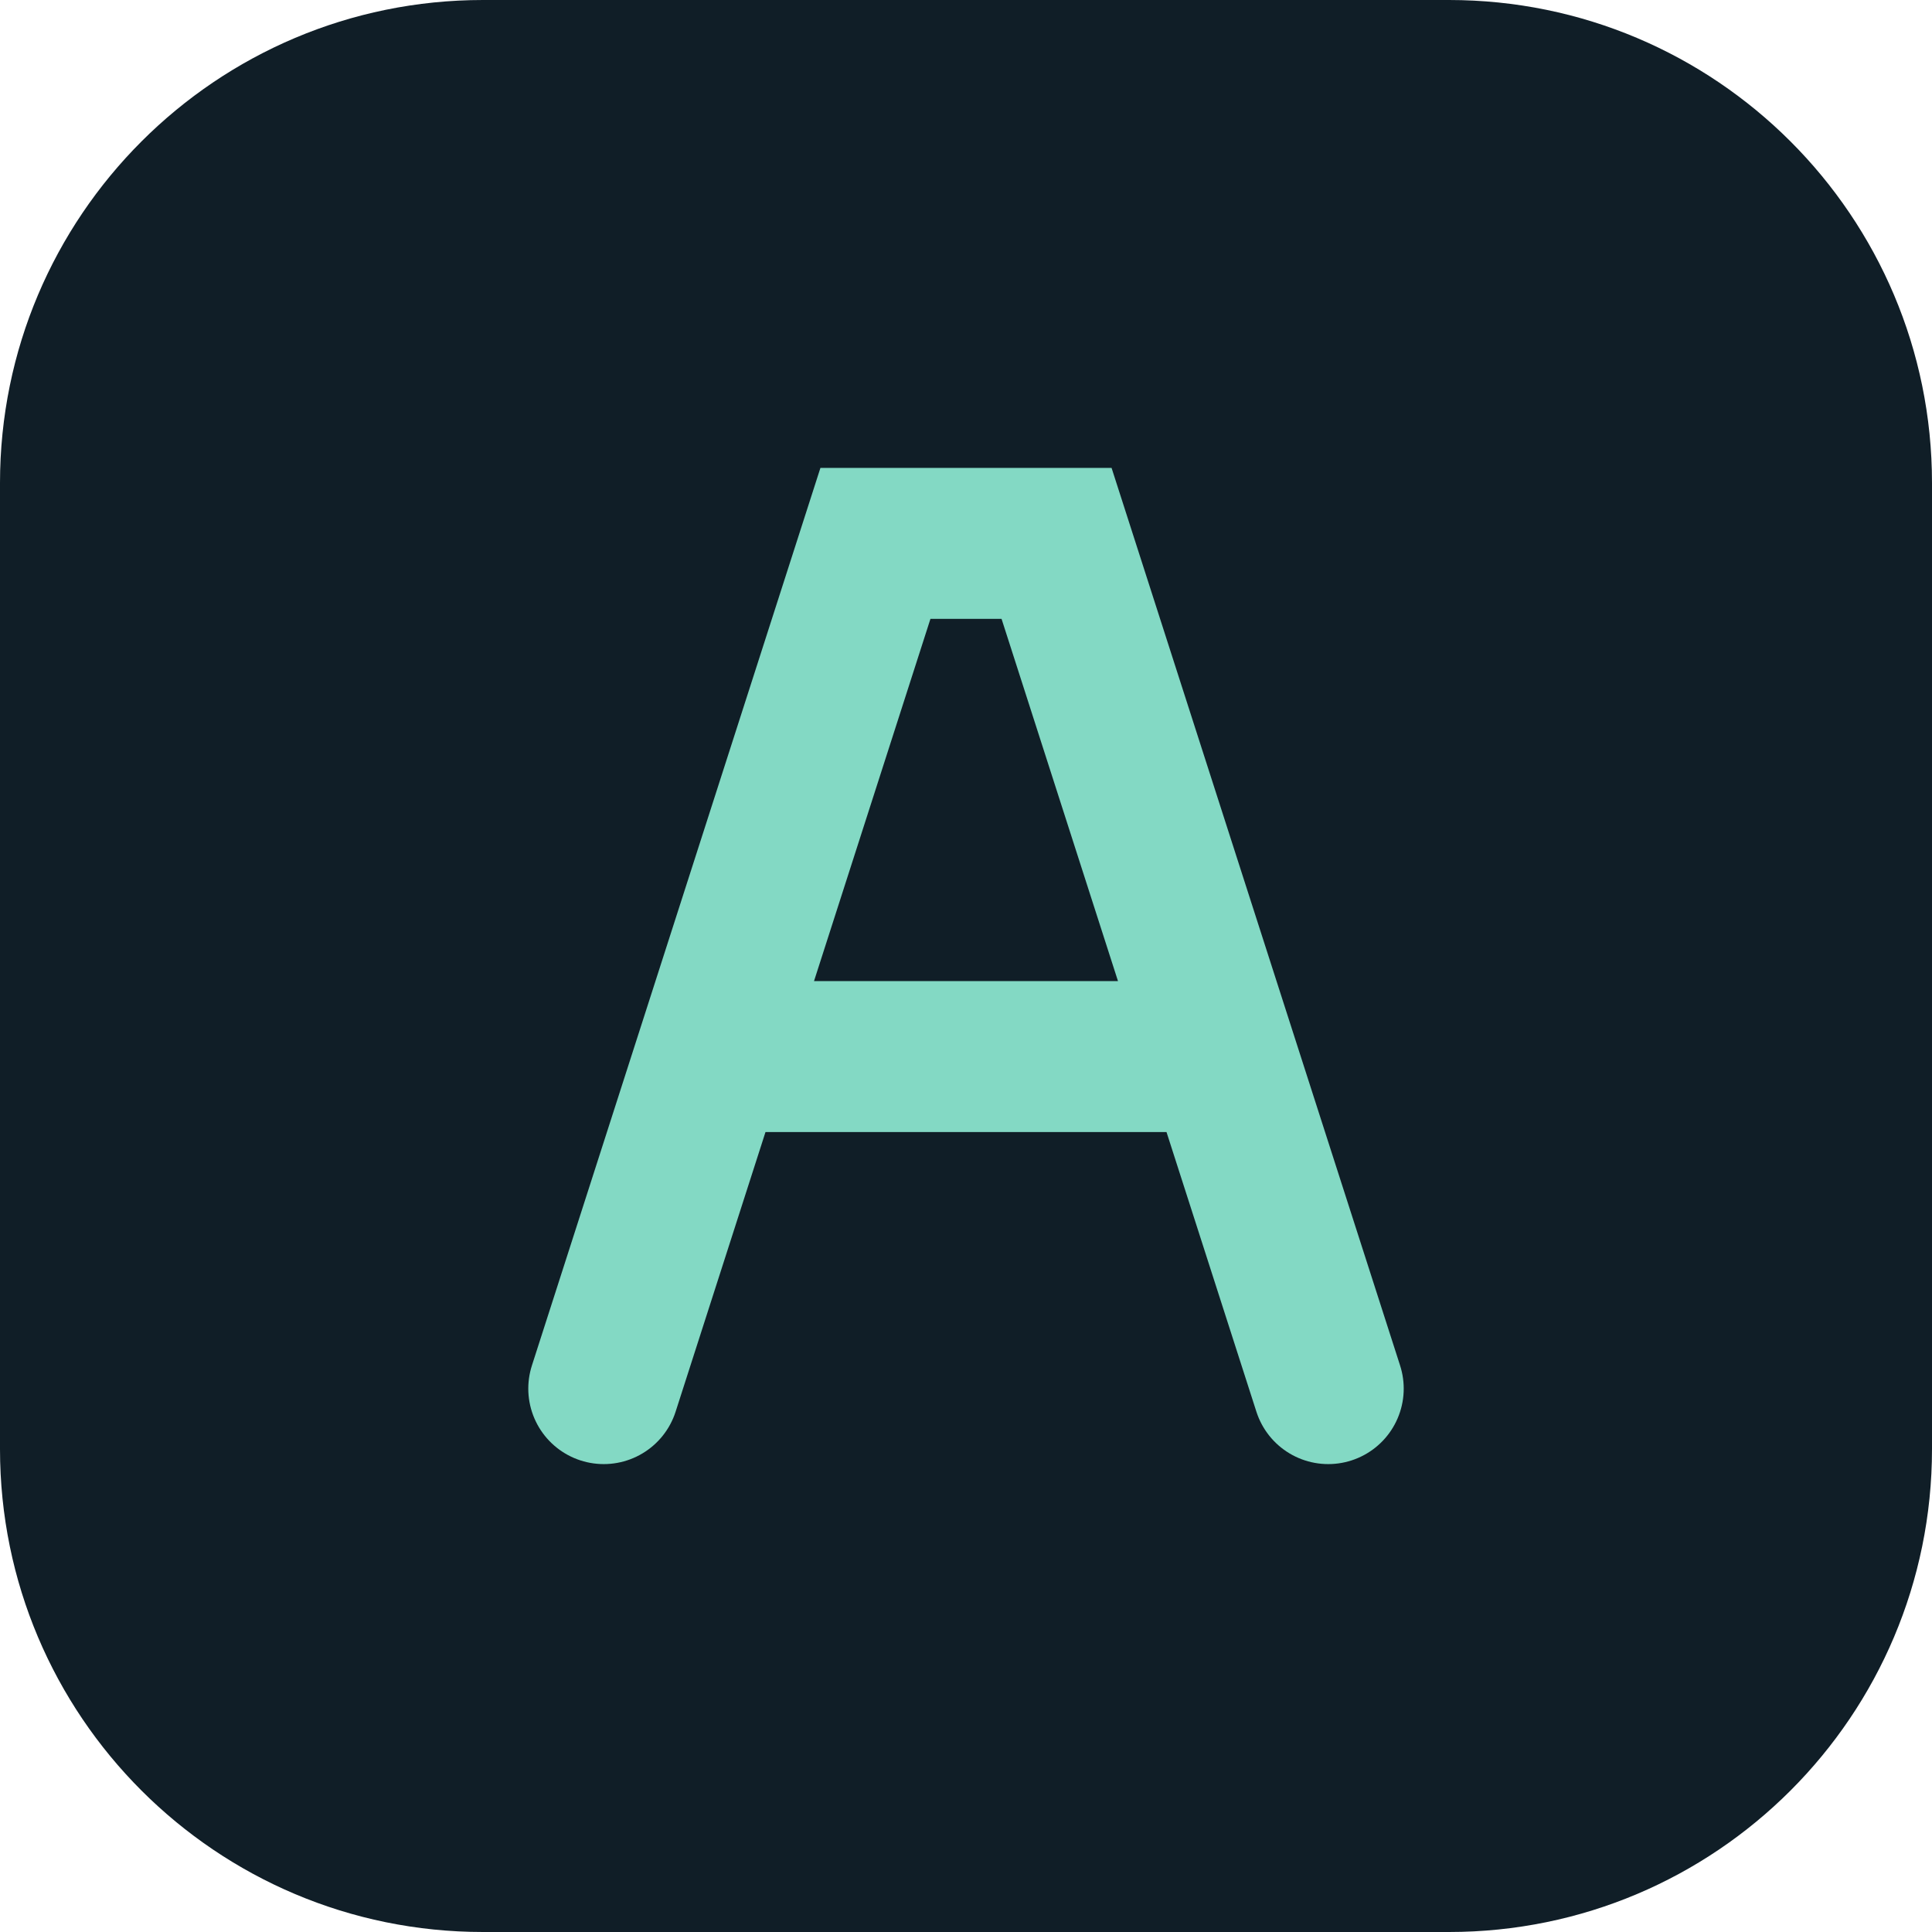
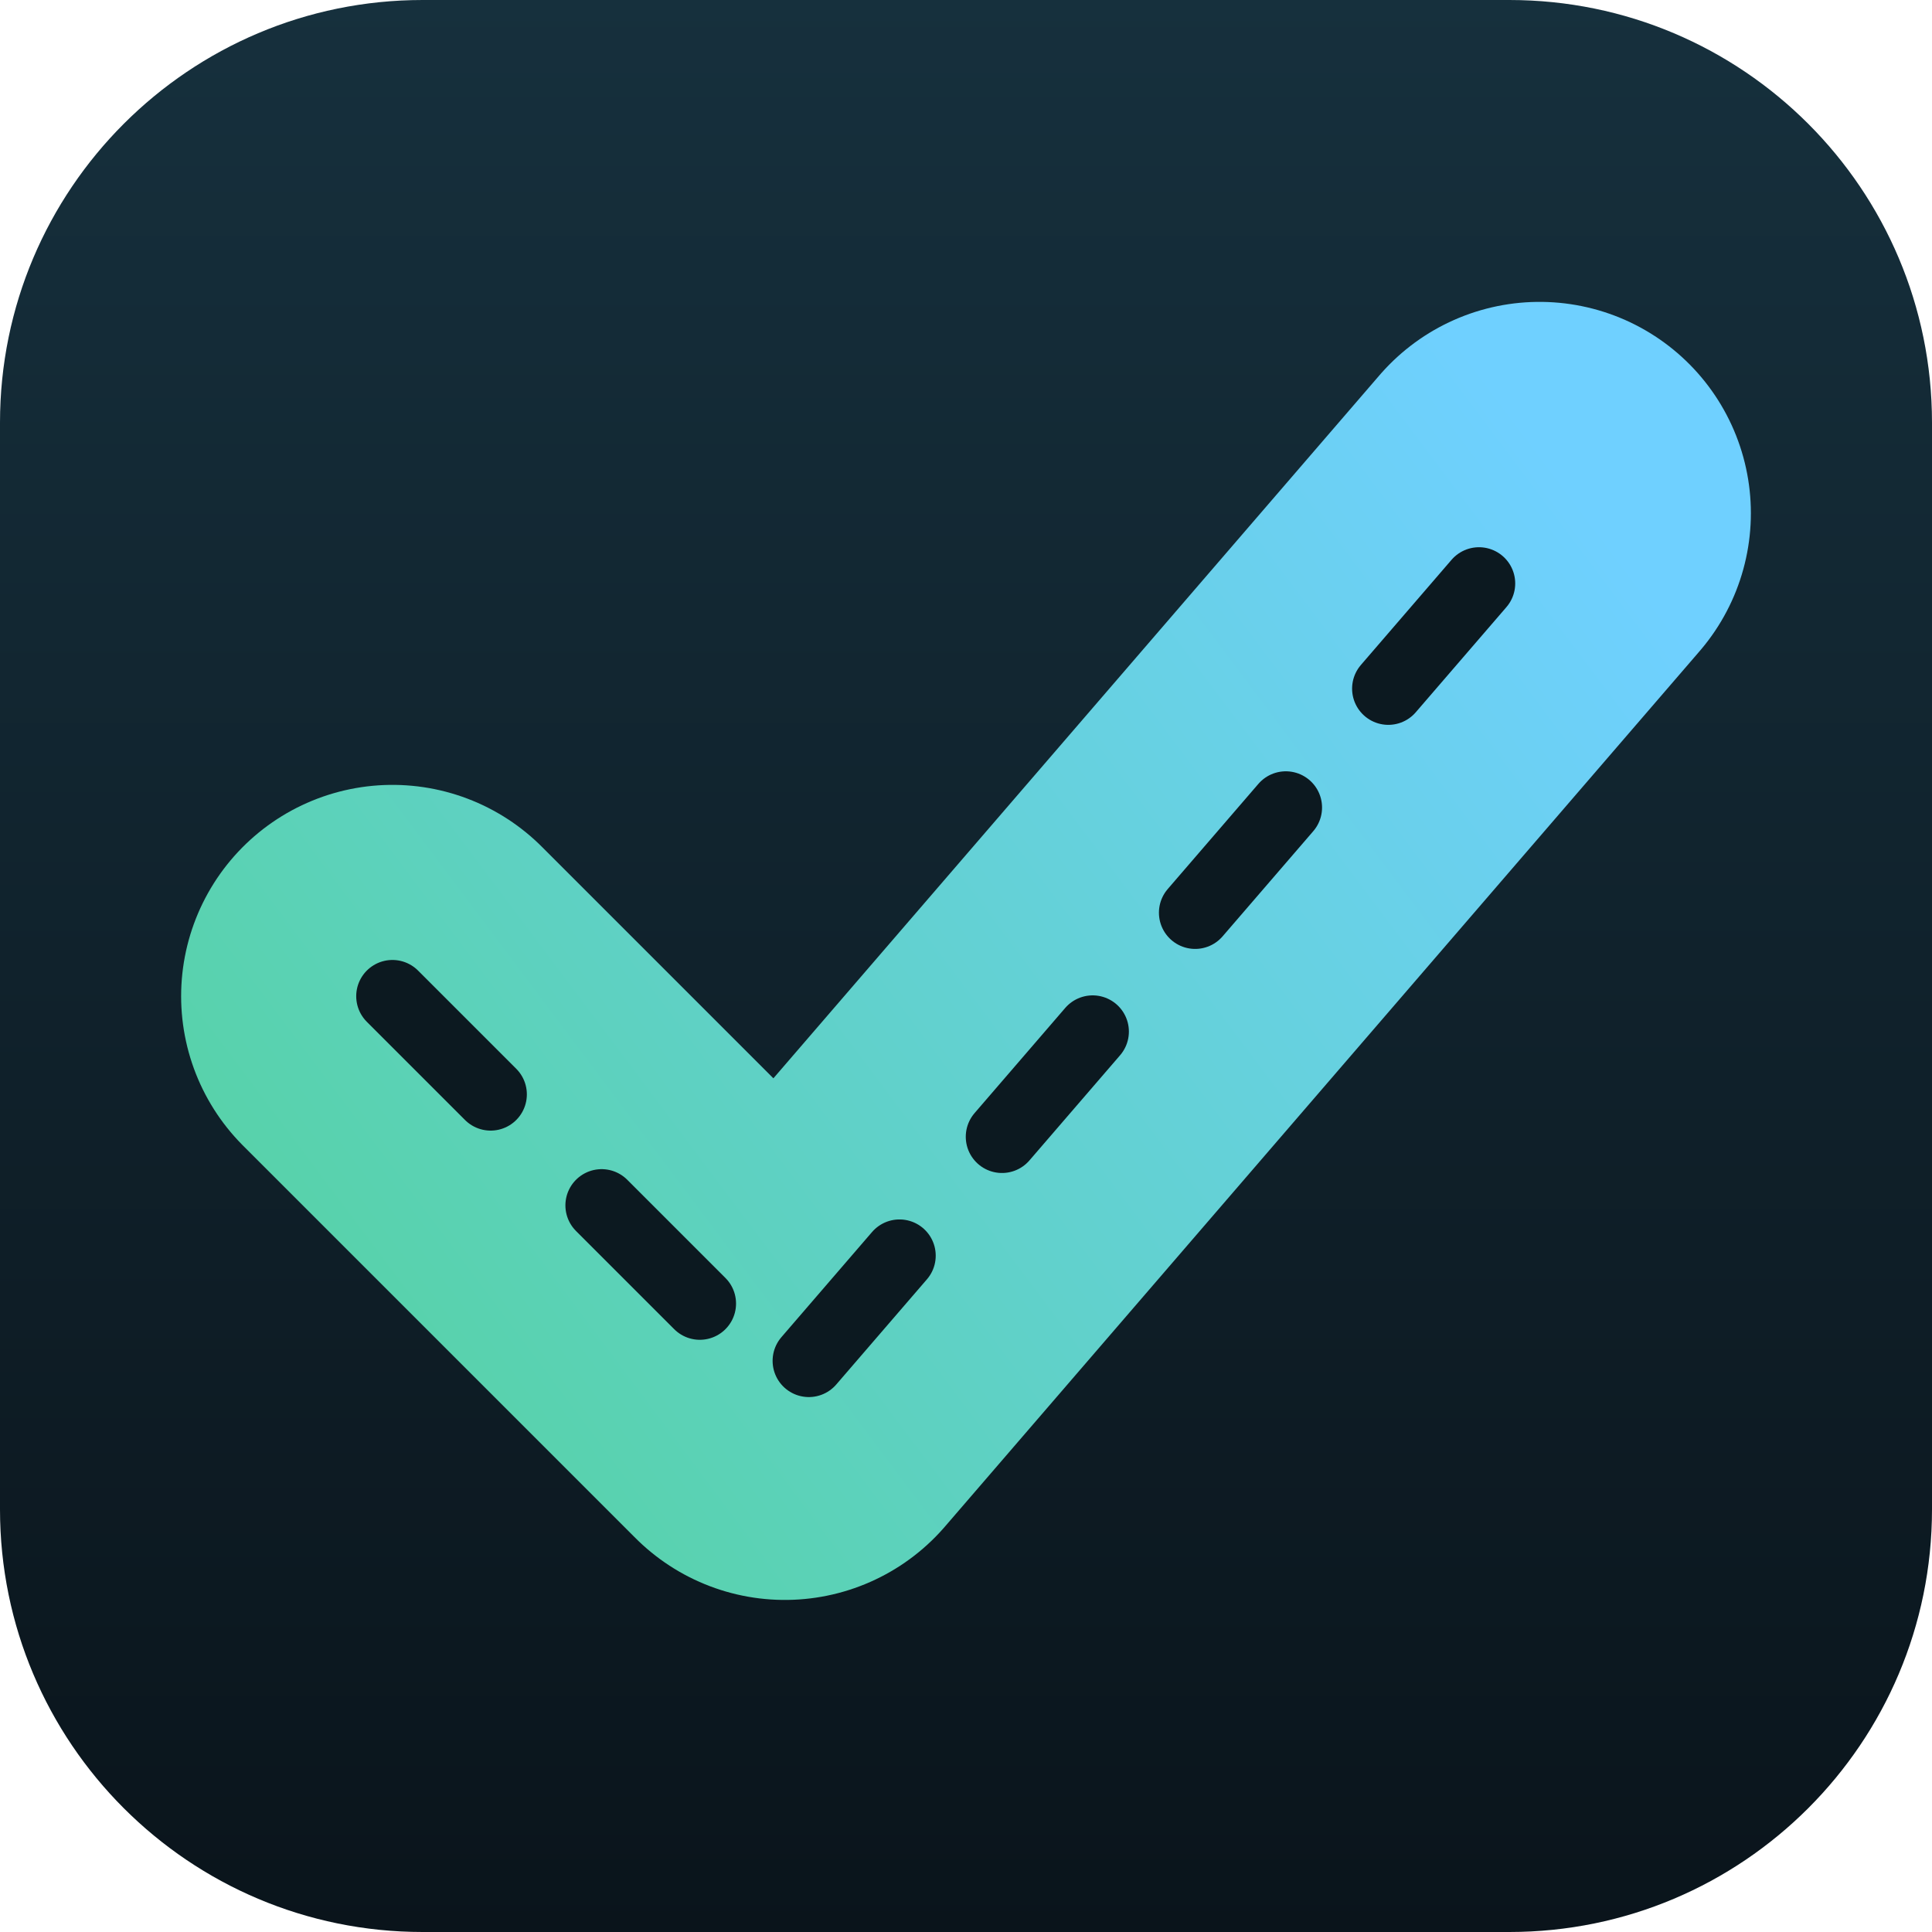
<svg xmlns="http://www.w3.org/2000/svg" viewBox="0 0 64 64">
-   <rect width="64" height="64" rx="16" fill="#101e27" />
-   <path d="M20 46 29 18h6l9 28M25 35h14" fill="none" stroke="#83d9c4" stroke-width="5" stroke-linecap="round" />
-   <path d="M32 23v5m0 14v6" stroke="#101e27" stroke-width="3" />
+   <defs>
+     <linearGradient id="b" x1="0" y1="0" x2="0" y2="1">
+       <stop offset="0" stop-color="#16303d" />
+       <stop offset="1" stop-color="#0a141b" />
+     </linearGradient>
+     <linearGradient id="r" x1="12" y1="46" x2="52" y2="16" gradientUnits="userSpaceOnUse">
+       <stop offset="0" stop-color="#57d2a8" />
+       <stop offset="1" stop-color="#6fd0ff" />
+     </linearGradient>
+   </defs>
+   <rect width="64" height="64" rx="14" fill="url(#b)" />
+   <path d="M13 33 26 46 51 17" fill="none" stroke="url(#r)" stroke-width="14" stroke-linecap="round" stroke-linejoin="round" />
+   <path d="M13 33 26 46 51 17" fill="none" stroke="#0c1920" stroke-width="2.4" stroke-linecap="round" stroke-linejoin="round" stroke-dasharray="4.6 5.2" />
</svg>
